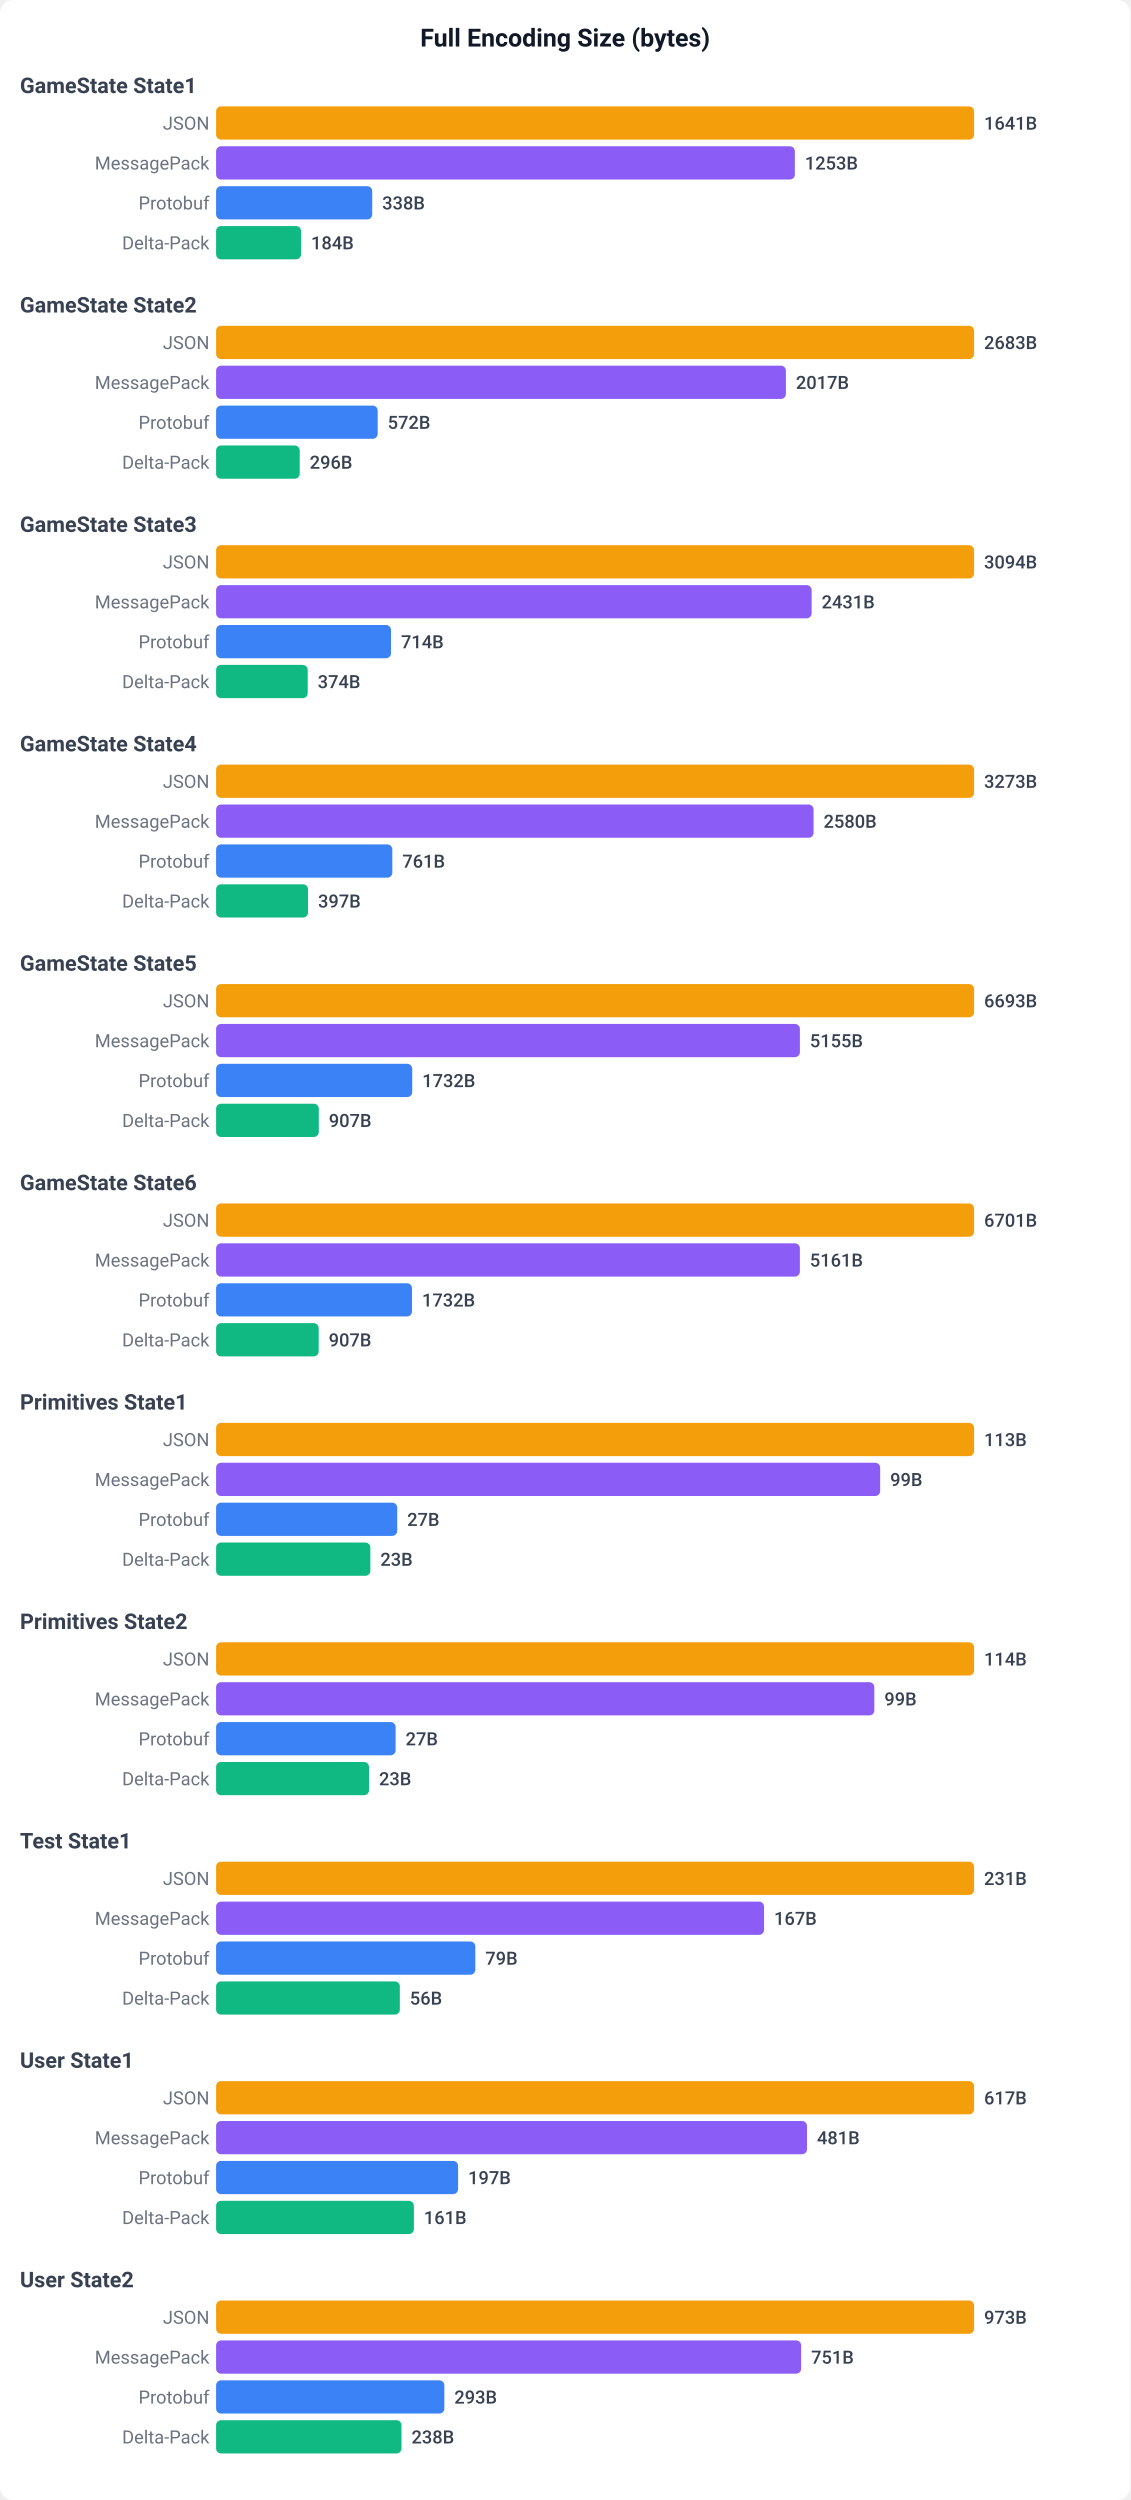
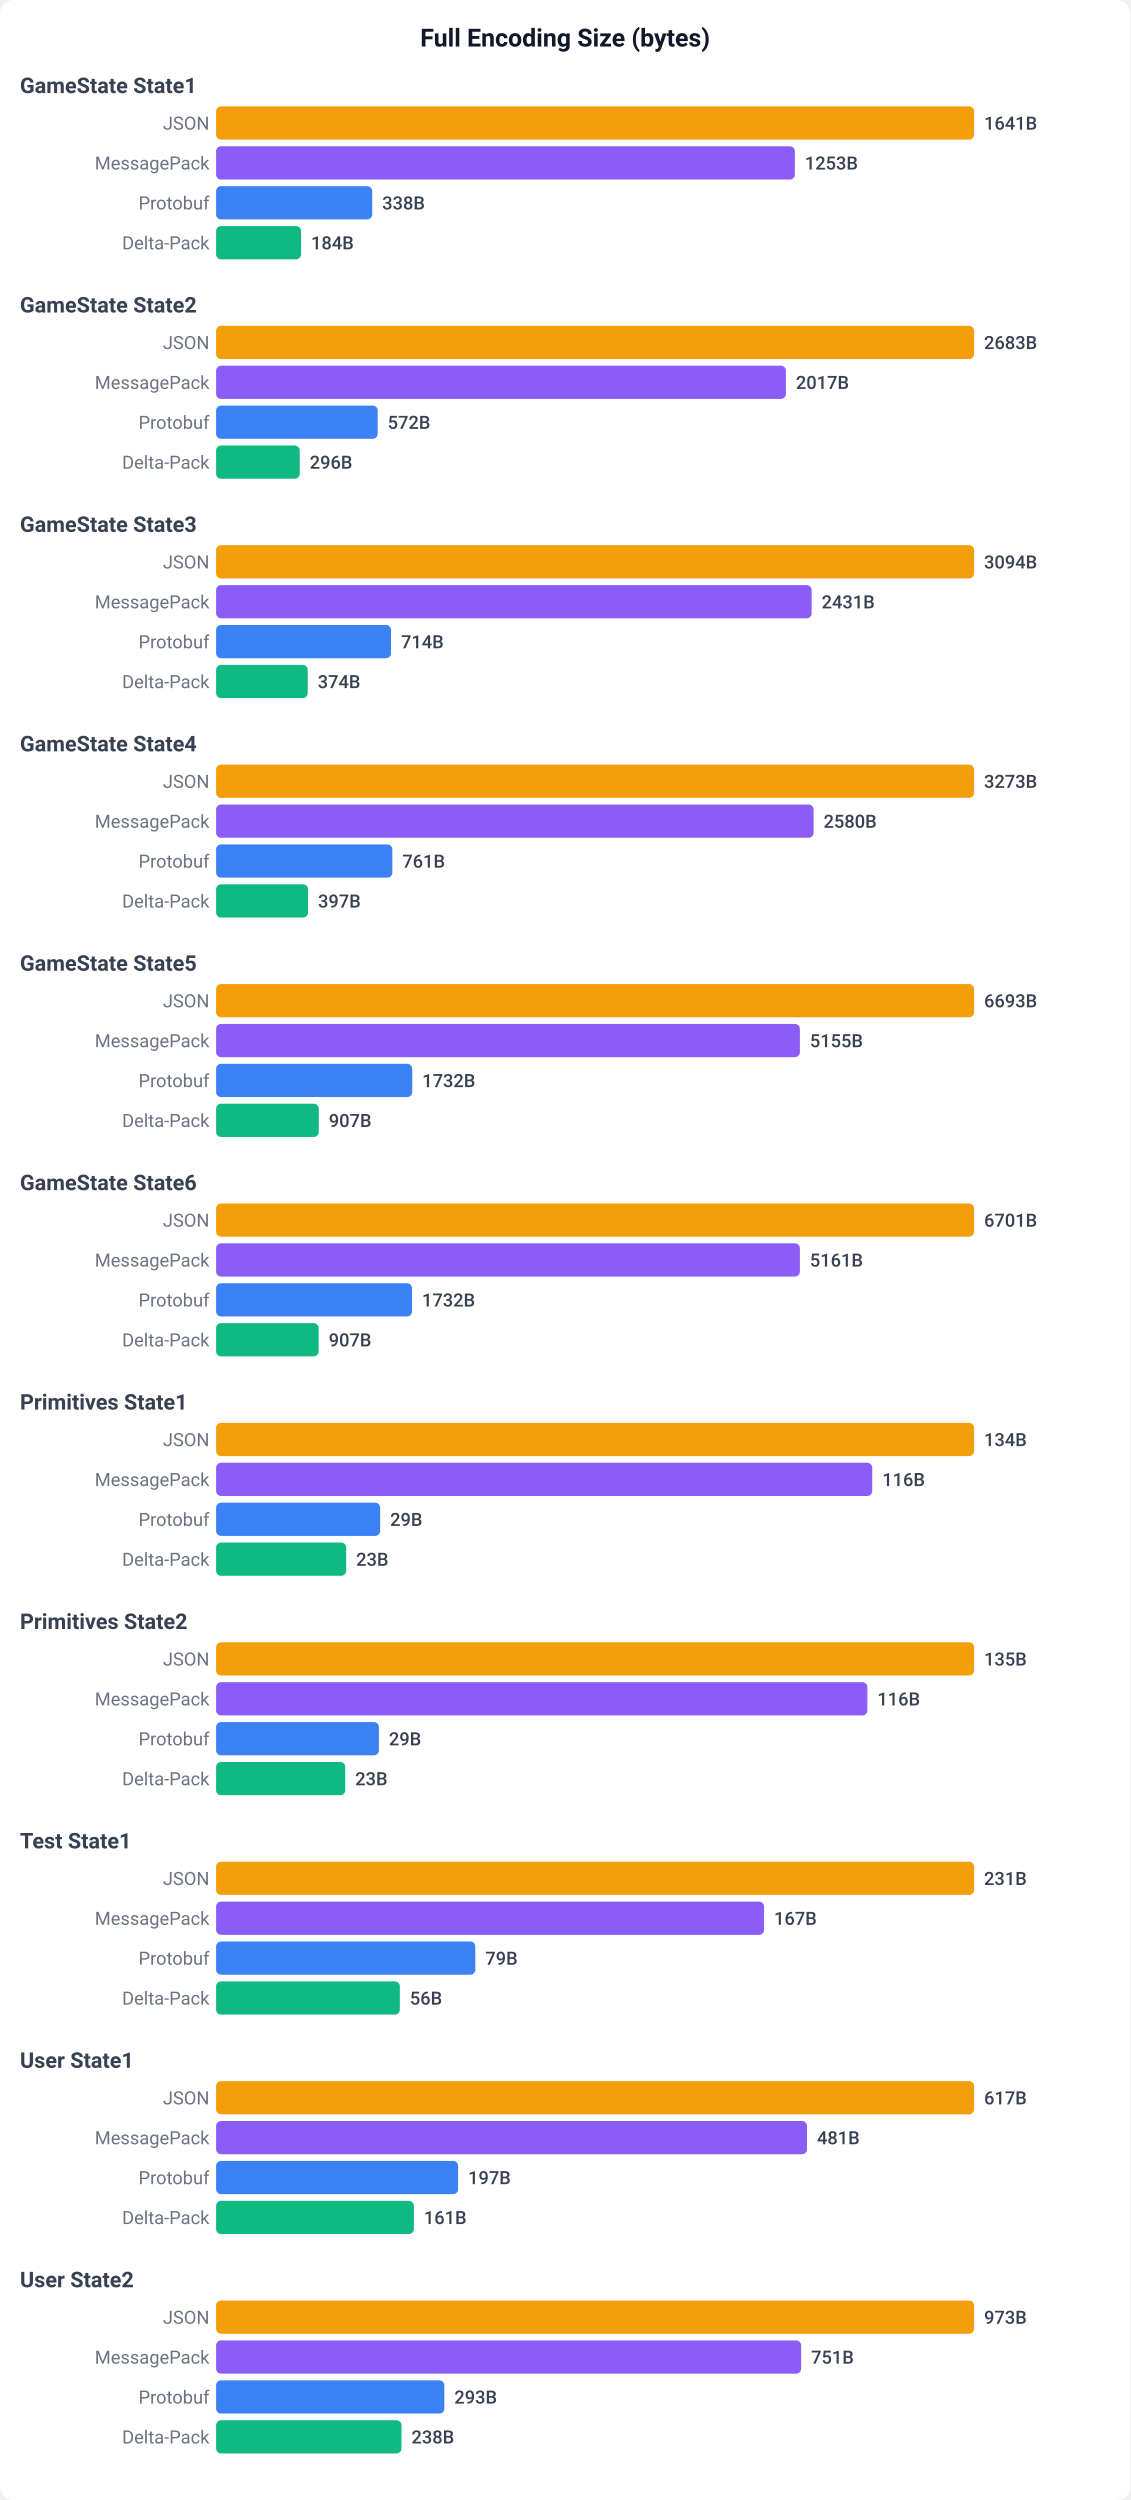
<svg xmlns="http://www.w3.org/2000/svg" width="680" height="1504" viewBox="0 0 680 1504">
  <style>
    text { font-family: -apple-system, BlinkMacSystemFont, "Segoe UI", Roboto, sans-serif; }
  </style>
  <rect width="680" height="1504" fill="white" rx="8" />
  <text x="340" y="28" text-anchor="middle" font-size="15" font-weight="bold" fill="#111827">Full Encoding Size (bytes)</text>
  <text x="12" y="56" font-size="13" font-weight="600" fill="#374151">GameState State1</text>
  <text x="126" y="78" text-anchor="end" font-size="11" fill="#6b7280">JSON</text>
  <rect x="130" y="64" width="456" height="20" fill="#f59e0b" rx="3" />
  <text x="592" y="78" font-size="11" fill="#374151" font-weight="500">1641B</text>
  <text x="126" y="102" text-anchor="end" font-size="11" fill="#6b7280">MessagePack</text>
  <rect x="130" y="88" width="348.183" height="20" fill="#8b5cf6" rx="3" />
  <text x="484.183" y="102" font-size="11" fill="#374151" font-weight="500">1253B</text>
  <text x="126" y="126" text-anchor="end" font-size="11" fill="#6b7280">Protobuf</text>
  <rect x="130" y="112" width="93.923" height="20" fill="#3b82f6" rx="3" />
  <text x="229.923" y="126" font-size="11" fill="#374151" font-weight="500">338B</text>
  <text x="126" y="150" text-anchor="end" font-size="11" fill="#6b7280">Delta-Pack</text>
  <rect x="130" y="136" width="51.13" height="20" fill="#10b981" rx="3" />
  <text x="187.13" y="150" font-size="11" fill="#374151" font-weight="500">184B</text>
  <text x="12" y="188" font-size="13" font-weight="600" fill="#374151">GameState State2</text>
  <text x="126" y="210" text-anchor="end" font-size="11" fill="#6b7280">JSON</text>
  <rect x="130" y="196" width="456" height="20" fill="#f59e0b" rx="3" />
  <text x="592" y="210" font-size="11" fill="#374151" font-weight="500">2683B</text>
  <text x="126" y="234" text-anchor="end" font-size="11" fill="#6b7280">MessagePack</text>
  <rect x="130" y="220" width="342.807" height="20" fill="#8b5cf6" rx="3" />
  <text x="478.807" y="234" font-size="11" fill="#374151" font-weight="500">2017B</text>
  <text x="126" y="258" text-anchor="end" font-size="11" fill="#6b7280">Protobuf</text>
  <rect x="130" y="244" width="97.217" height="20" fill="#3b82f6" rx="3" />
  <text x="233.217" y="258" font-size="11" fill="#374151" font-weight="500">572B</text>
  <text x="126" y="282" text-anchor="end" font-size="11" fill="#6b7280">Delta-Pack</text>
  <rect x="130" y="268" width="50.308" height="20" fill="#10b981" rx="3" />
  <text x="186.308" y="282" font-size="11" fill="#374151" font-weight="500">296B</text>
  <text x="12" y="320" font-size="13" font-weight="600" fill="#374151">GameState State3</text>
  <text x="126" y="342" text-anchor="end" font-size="11" fill="#6b7280">JSON</text>
  <rect x="130" y="328" width="456" height="20" fill="#f59e0b" rx="3" />
  <text x="592" y="342" font-size="11" fill="#374151" font-weight="500">3094B</text>
  <text x="126" y="366" text-anchor="end" font-size="11" fill="#6b7280">MessagePack</text>
  <rect x="130" y="352" width="358.286" height="20" fill="#8b5cf6" rx="3" />
  <text x="494.286" y="366" font-size="11" fill="#374151" font-weight="500">2431B</text>
  <text x="126" y="390" text-anchor="end" font-size="11" fill="#6b7280">Protobuf</text>
  <rect x="130" y="376" width="105.231" height="20" fill="#3b82f6" rx="3" />
  <text x="241.231" y="390" font-size="11" fill="#374151" font-weight="500">714B</text>
  <text x="126" y="414" text-anchor="end" font-size="11" fill="#6b7280">Delta-Pack</text>
  <rect x="130" y="400" width="55.121" height="20" fill="#10b981" rx="3" />
  <text x="191.121" y="414" font-size="11" fill="#374151" font-weight="500">374B</text>
  <text x="12" y="452" font-size="13" font-weight="600" fill="#374151">GameState State4</text>
  <text x="126" y="474" text-anchor="end" font-size="11" fill="#6b7280">JSON</text>
  <rect x="130" y="460" width="456" height="20" fill="#f59e0b" rx="3" />
  <text x="592" y="474" font-size="11" fill="#374151" font-weight="500">3273B</text>
  <text x="126" y="498" text-anchor="end" font-size="11" fill="#6b7280">MessagePack</text>
  <rect x="130" y="484" width="359.45" height="20" fill="#8b5cf6" rx="3" />
  <text x="495.45" y="498" font-size="11" fill="#374151" font-weight="500">2580B</text>
  <text x="126" y="522" text-anchor="end" font-size="11" fill="#6b7280">Protobuf</text>
  <rect x="130" y="508" width="106.024" height="20" fill="#3b82f6" rx="3" />
  <text x="242.024" y="522" font-size="11" fill="#374151" font-weight="500">761B</text>
  <text x="126" y="546" text-anchor="end" font-size="11" fill="#6b7280">Delta-Pack</text>
  <rect x="130" y="532" width="55.311" height="20" fill="#10b981" rx="3" />
  <text x="191.311" y="546" font-size="11" fill="#374151" font-weight="500">397B</text>
  <text x="12" y="584" font-size="13" font-weight="600" fill="#374151">GameState State5</text>
  <text x="126" y="606" text-anchor="end" font-size="11" fill="#6b7280">JSON</text>
  <rect x="130" y="592" width="456" height="20" fill="#f59e0b" rx="3" />
  <text x="592" y="606" font-size="11" fill="#374151" font-weight="500">6693B</text>
  <text x="126" y="630" text-anchor="end" font-size="11" fill="#6b7280">MessagePack</text>
  <rect x="130" y="616" width="351.215" height="20" fill="#8b5cf6" rx="3" />
  <text x="487.215" y="630" font-size="11" fill="#374151" font-weight="500">5155B</text>
  <text x="126" y="654" text-anchor="end" font-size="11" fill="#6b7280">Protobuf</text>
  <rect x="130" y="640" width="118.003" height="20" fill="#3b82f6" rx="3" />
  <text x="254.003" y="654" font-size="11" fill="#374151" font-weight="500">1732B</text>
  <text x="126" y="678" text-anchor="end" font-size="11" fill="#6b7280">Delta-Pack</text>
  <rect x="130" y="664" width="61.795" height="20" fill="#10b981" rx="3" />
  <text x="197.795" y="678" font-size="11" fill="#374151" font-weight="500">907B</text>
  <text x="12" y="716" font-size="13" font-weight="600" fill="#374151">GameState State6</text>
  <text x="126" y="738" text-anchor="end" font-size="11" fill="#6b7280">JSON</text>
  <rect x="130" y="724" width="456" height="20" fill="#f59e0b" rx="3" />
  <text x="592" y="738" font-size="11" fill="#374151" font-weight="500">6701B</text>
  <text x="126" y="762" text-anchor="end" font-size="11" fill="#6b7280">MessagePack</text>
  <rect x="130" y="748" width="351.204" height="20" fill="#8b5cf6" rx="3" />
  <text x="487.204" y="762" font-size="11" fill="#374151" font-weight="500">5161B</text>
  <text x="126" y="786" text-anchor="end" font-size="11" fill="#6b7280">Protobuf</text>
  <rect x="130" y="772" width="117.862" height="20" fill="#3b82f6" rx="3" />
  <text x="253.862" y="786" font-size="11" fill="#374151" font-weight="500">1732B</text>
  <text x="126" y="810" text-anchor="end" font-size="11" fill="#6b7280">Delta-Pack</text>
  <rect x="130" y="796" width="61.721" height="20" fill="#10b981" rx="3" />
  <text x="197.721" y="810" font-size="11" fill="#374151" font-weight="500">907B</text>
  <text x="12" y="848" font-size="13" font-weight="600" fill="#374151">Primitives State1</text>
  <text x="126" y="870" text-anchor="end" font-size="11" fill="#6b7280">JSON</text>
  <rect x="130" y="856" width="456" height="20" fill="#f59e0b" rx="3" />
-   <text x="592" y="870" font-size="11" fill="#374151" font-weight="500">113B</text>
+   <text x="592" y="870" font-size="11" fill="#374151" font-weight="500">134B</text>
  <text x="126" y="894" text-anchor="end" font-size="11" fill="#6b7280">MessagePack</text>
-   <rect x="130" y="880" width="399.504" height="20" fill="#8b5cf6" rx="3" />
-   <text x="535.504" y="894" font-size="11" fill="#374151" font-weight="500">99B</text>
+   <rect x="130" y="880" width="394.746" height="20" fill="#8b5cf6" rx="3" />
+   <text x="530.746" y="894" font-size="11" fill="#374151" font-weight="500">116B</text>
  <text x="126" y="918" text-anchor="end" font-size="11" fill="#6b7280">Protobuf</text>
-   <rect x="130" y="904" width="108.956" height="20" fill="#3b82f6" rx="3" />
-   <text x="244.956" y="918" font-size="11" fill="#374151" font-weight="500">27B</text>
+   <rect x="130" y="904" width="98.687" height="20" fill="#3b82f6" rx="3" />
+   <text x="234.687" y="918" font-size="11" fill="#374151" font-weight="500">29B</text>
  <text x="126" y="942" text-anchor="end" font-size="11" fill="#6b7280">Delta-Pack</text>
-   <rect x="130" y="928" width="92.814" height="20" fill="#10b981" rx="3" />
-   <text x="228.814" y="942" font-size="11" fill="#374151" font-weight="500">23B</text>
+   <rect x="130" y="928" width="78.269" height="20" fill="#10b981" rx="3" />
+   <text x="214.269" y="942" font-size="11" fill="#374151" font-weight="500">23B</text>
  <text x="12" y="980" font-size="13" font-weight="600" fill="#374151">Primitives State2</text>
  <text x="126" y="1002" text-anchor="end" font-size="11" fill="#6b7280">JSON</text>
  <rect x="130" y="988" width="456" height="20" fill="#f59e0b" rx="3" />
-   <text x="592" y="1002" font-size="11" fill="#374151" font-weight="500">114B</text>
+   <text x="592" y="1002" font-size="11" fill="#374151" font-weight="500">135B</text>
  <text x="126" y="1026" text-anchor="end" font-size="11" fill="#6b7280">MessagePack</text>
-   <rect x="130" y="1012" width="396" height="20" fill="#8b5cf6" rx="3" />
-   <text x="532" y="1026" font-size="11" fill="#374151" font-weight="500">99B</text>
+   <rect x="130" y="1012" width="391.822" height="20" fill="#8b5cf6" rx="3" />
+   <text x="527.822" y="1026" font-size="11" fill="#374151" font-weight="500">116B</text>
  <text x="126" y="1050" text-anchor="end" font-size="11" fill="#6b7280">Protobuf</text>
-   <rect x="130" y="1036" width="108" height="20" fill="#3b82f6" rx="3" />
-   <text x="244" y="1050" font-size="11" fill="#374151" font-weight="500">27B</text>
+   <rect x="130" y="1036" width="97.956" height="20" fill="#3b82f6" rx="3" />
+   <text x="233.956" y="1050" font-size="11" fill="#374151" font-weight="500">29B</text>
  <text x="126" y="1074" text-anchor="end" font-size="11" fill="#6b7280">Delta-Pack</text>
-   <rect x="130" y="1060" width="92" height="20" fill="#10b981" rx="3" />
-   <text x="228" y="1074" font-size="11" fill="#374151" font-weight="500">23B</text>
+   <rect x="130" y="1060" width="77.689" height="20" fill="#10b981" rx="3" />
+   <text x="213.689" y="1074" font-size="11" fill="#374151" font-weight="500">23B</text>
  <text x="12" y="1112" font-size="13" font-weight="600" fill="#374151">Test State1</text>
  <text x="126" y="1134" text-anchor="end" font-size="11" fill="#6b7280">JSON</text>
  <rect x="130" y="1120" width="456" height="20" fill="#f59e0b" rx="3" />
  <text x="592" y="1134" font-size="11" fill="#374151" font-weight="500">231B</text>
  <text x="126" y="1158" text-anchor="end" font-size="11" fill="#6b7280">MessagePack</text>
  <rect x="130" y="1144" width="329.662" height="20" fill="#8b5cf6" rx="3" />
  <text x="465.662" y="1158" font-size="11" fill="#374151" font-weight="500">167B</text>
  <text x="126" y="1182" text-anchor="end" font-size="11" fill="#6b7280">Protobuf</text>
  <rect x="130" y="1168" width="155.948" height="20" fill="#3b82f6" rx="3" />
  <text x="291.948" y="1182" font-size="11" fill="#374151" font-weight="500">79B</text>
  <text x="126" y="1206" text-anchor="end" font-size="11" fill="#6b7280">Delta-Pack</text>
  <rect x="130" y="1192" width="110.545" height="20" fill="#10b981" rx="3" />
  <text x="246.545" y="1206" font-size="11" fill="#374151" font-weight="500">56B</text>
  <text x="12" y="1244" font-size="13" font-weight="600" fill="#374151">User State1</text>
  <text x="126" y="1266" text-anchor="end" font-size="11" fill="#6b7280">JSON</text>
  <rect x="130" y="1252" width="456" height="20" fill="#f59e0b" rx="3" />
  <text x="592" y="1266" font-size="11" fill="#374151" font-weight="500">617B</text>
  <text x="126" y="1290" text-anchor="end" font-size="11" fill="#6b7280">MessagePack</text>
  <rect x="130" y="1276" width="355.488" height="20" fill="#8b5cf6" rx="3" />
  <text x="491.488" y="1290" font-size="11" fill="#374151" font-weight="500">481B</text>
  <text x="126" y="1314" text-anchor="end" font-size="11" fill="#6b7280">Protobuf</text>
  <rect x="130" y="1300" width="145.595" height="20" fill="#3b82f6" rx="3" />
  <text x="281.595" y="1314" font-size="11" fill="#374151" font-weight="500">197B</text>
  <text x="126" y="1338" text-anchor="end" font-size="11" fill="#6b7280">Delta-Pack</text>
  <rect x="130" y="1324" width="118.989" height="20" fill="#10b981" rx="3" />
  <text x="254.989" y="1338" font-size="11" fill="#374151" font-weight="500">161B</text>
  <text x="12" y="1376" font-size="13" font-weight="600" fill="#374151">User State2</text>
  <text x="126" y="1398" text-anchor="end" font-size="11" fill="#6b7280">JSON</text>
  <rect x="130" y="1384" width="456" height="20" fill="#f59e0b" rx="3" />
  <text x="592" y="1398" font-size="11" fill="#374151" font-weight="500">973B</text>
  <text x="126" y="1422" text-anchor="end" font-size="11" fill="#6b7280">MessagePack</text>
  <rect x="130" y="1408" width="351.959" height="20" fill="#8b5cf6" rx="3" />
  <text x="487.959" y="1422" font-size="11" fill="#374151" font-weight="500">751B</text>
  <text x="126" y="1446" text-anchor="end" font-size="11" fill="#6b7280">Protobuf</text>
  <rect x="130" y="1432" width="137.316" height="20" fill="#3b82f6" rx="3" />
  <text x="273.316" y="1446" font-size="11" fill="#374151" font-weight="500">293B</text>
  <text x="126" y="1470" text-anchor="end" font-size="11" fill="#6b7280">Delta-Pack</text>
  <rect x="130" y="1456" width="111.54" height="20" fill="#10b981" rx="3" />
  <text x="247.54" y="1470" font-size="11" fill="#374151" font-weight="500">238B</text>
</svg>
